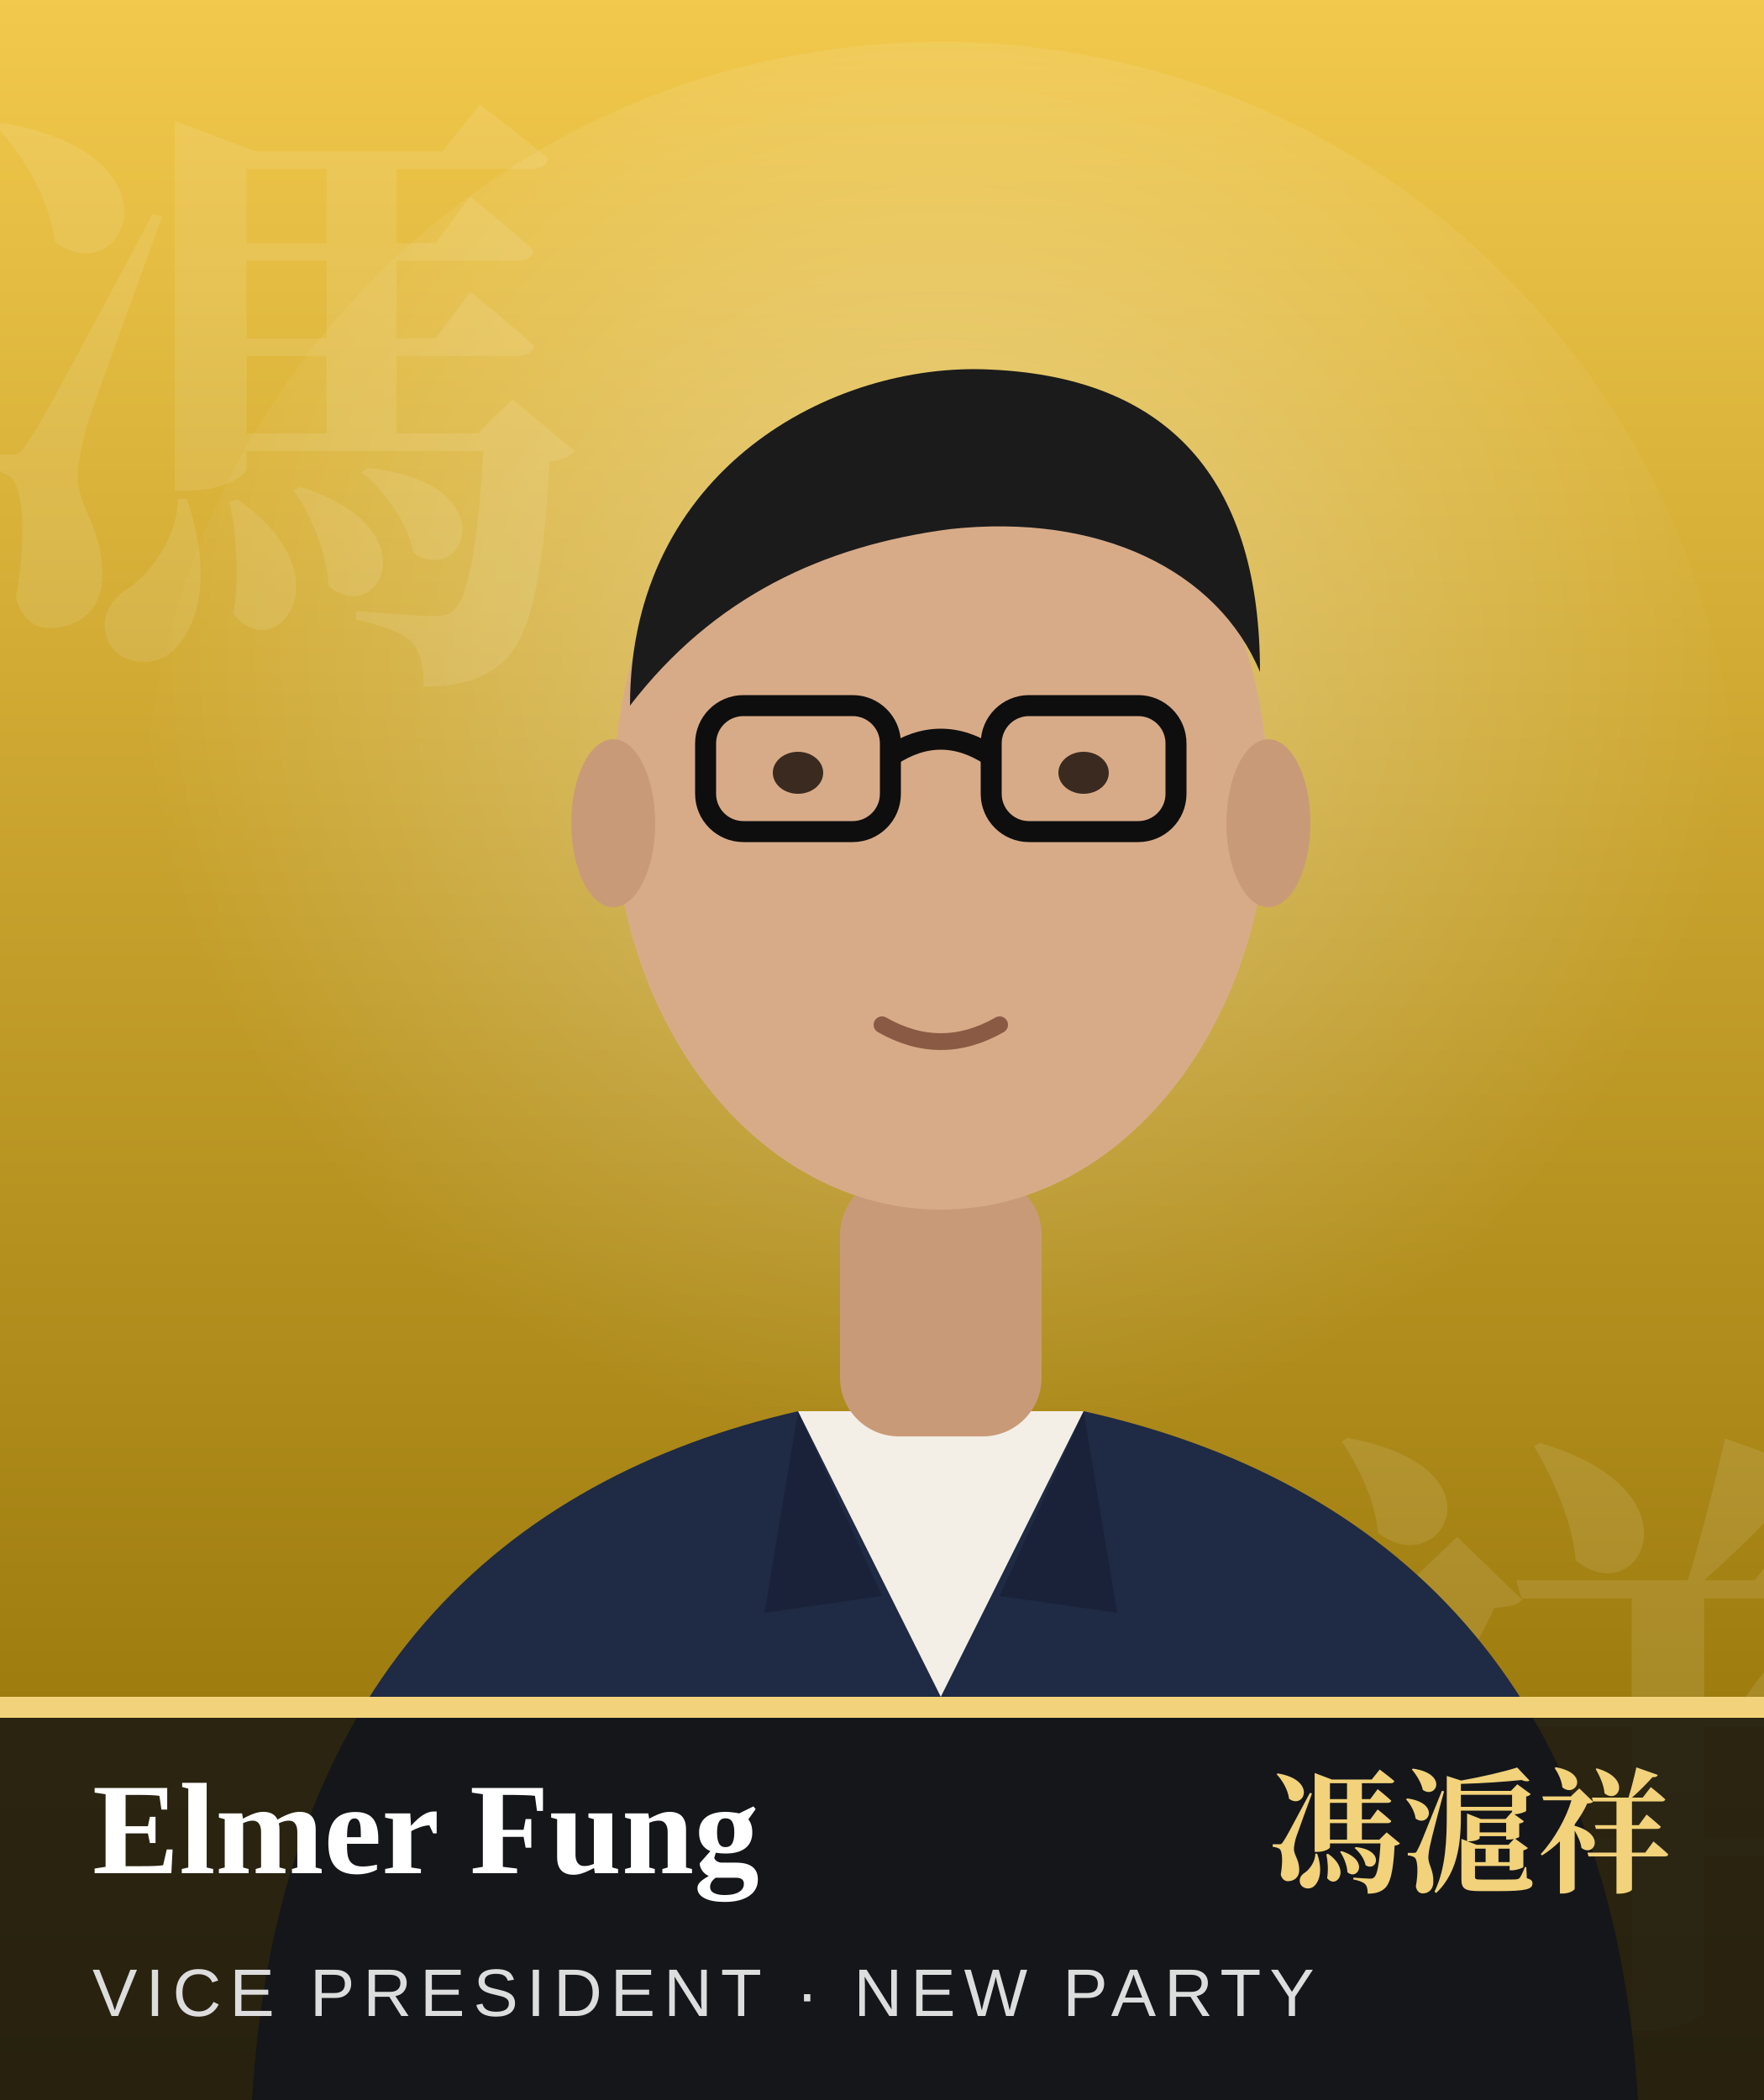
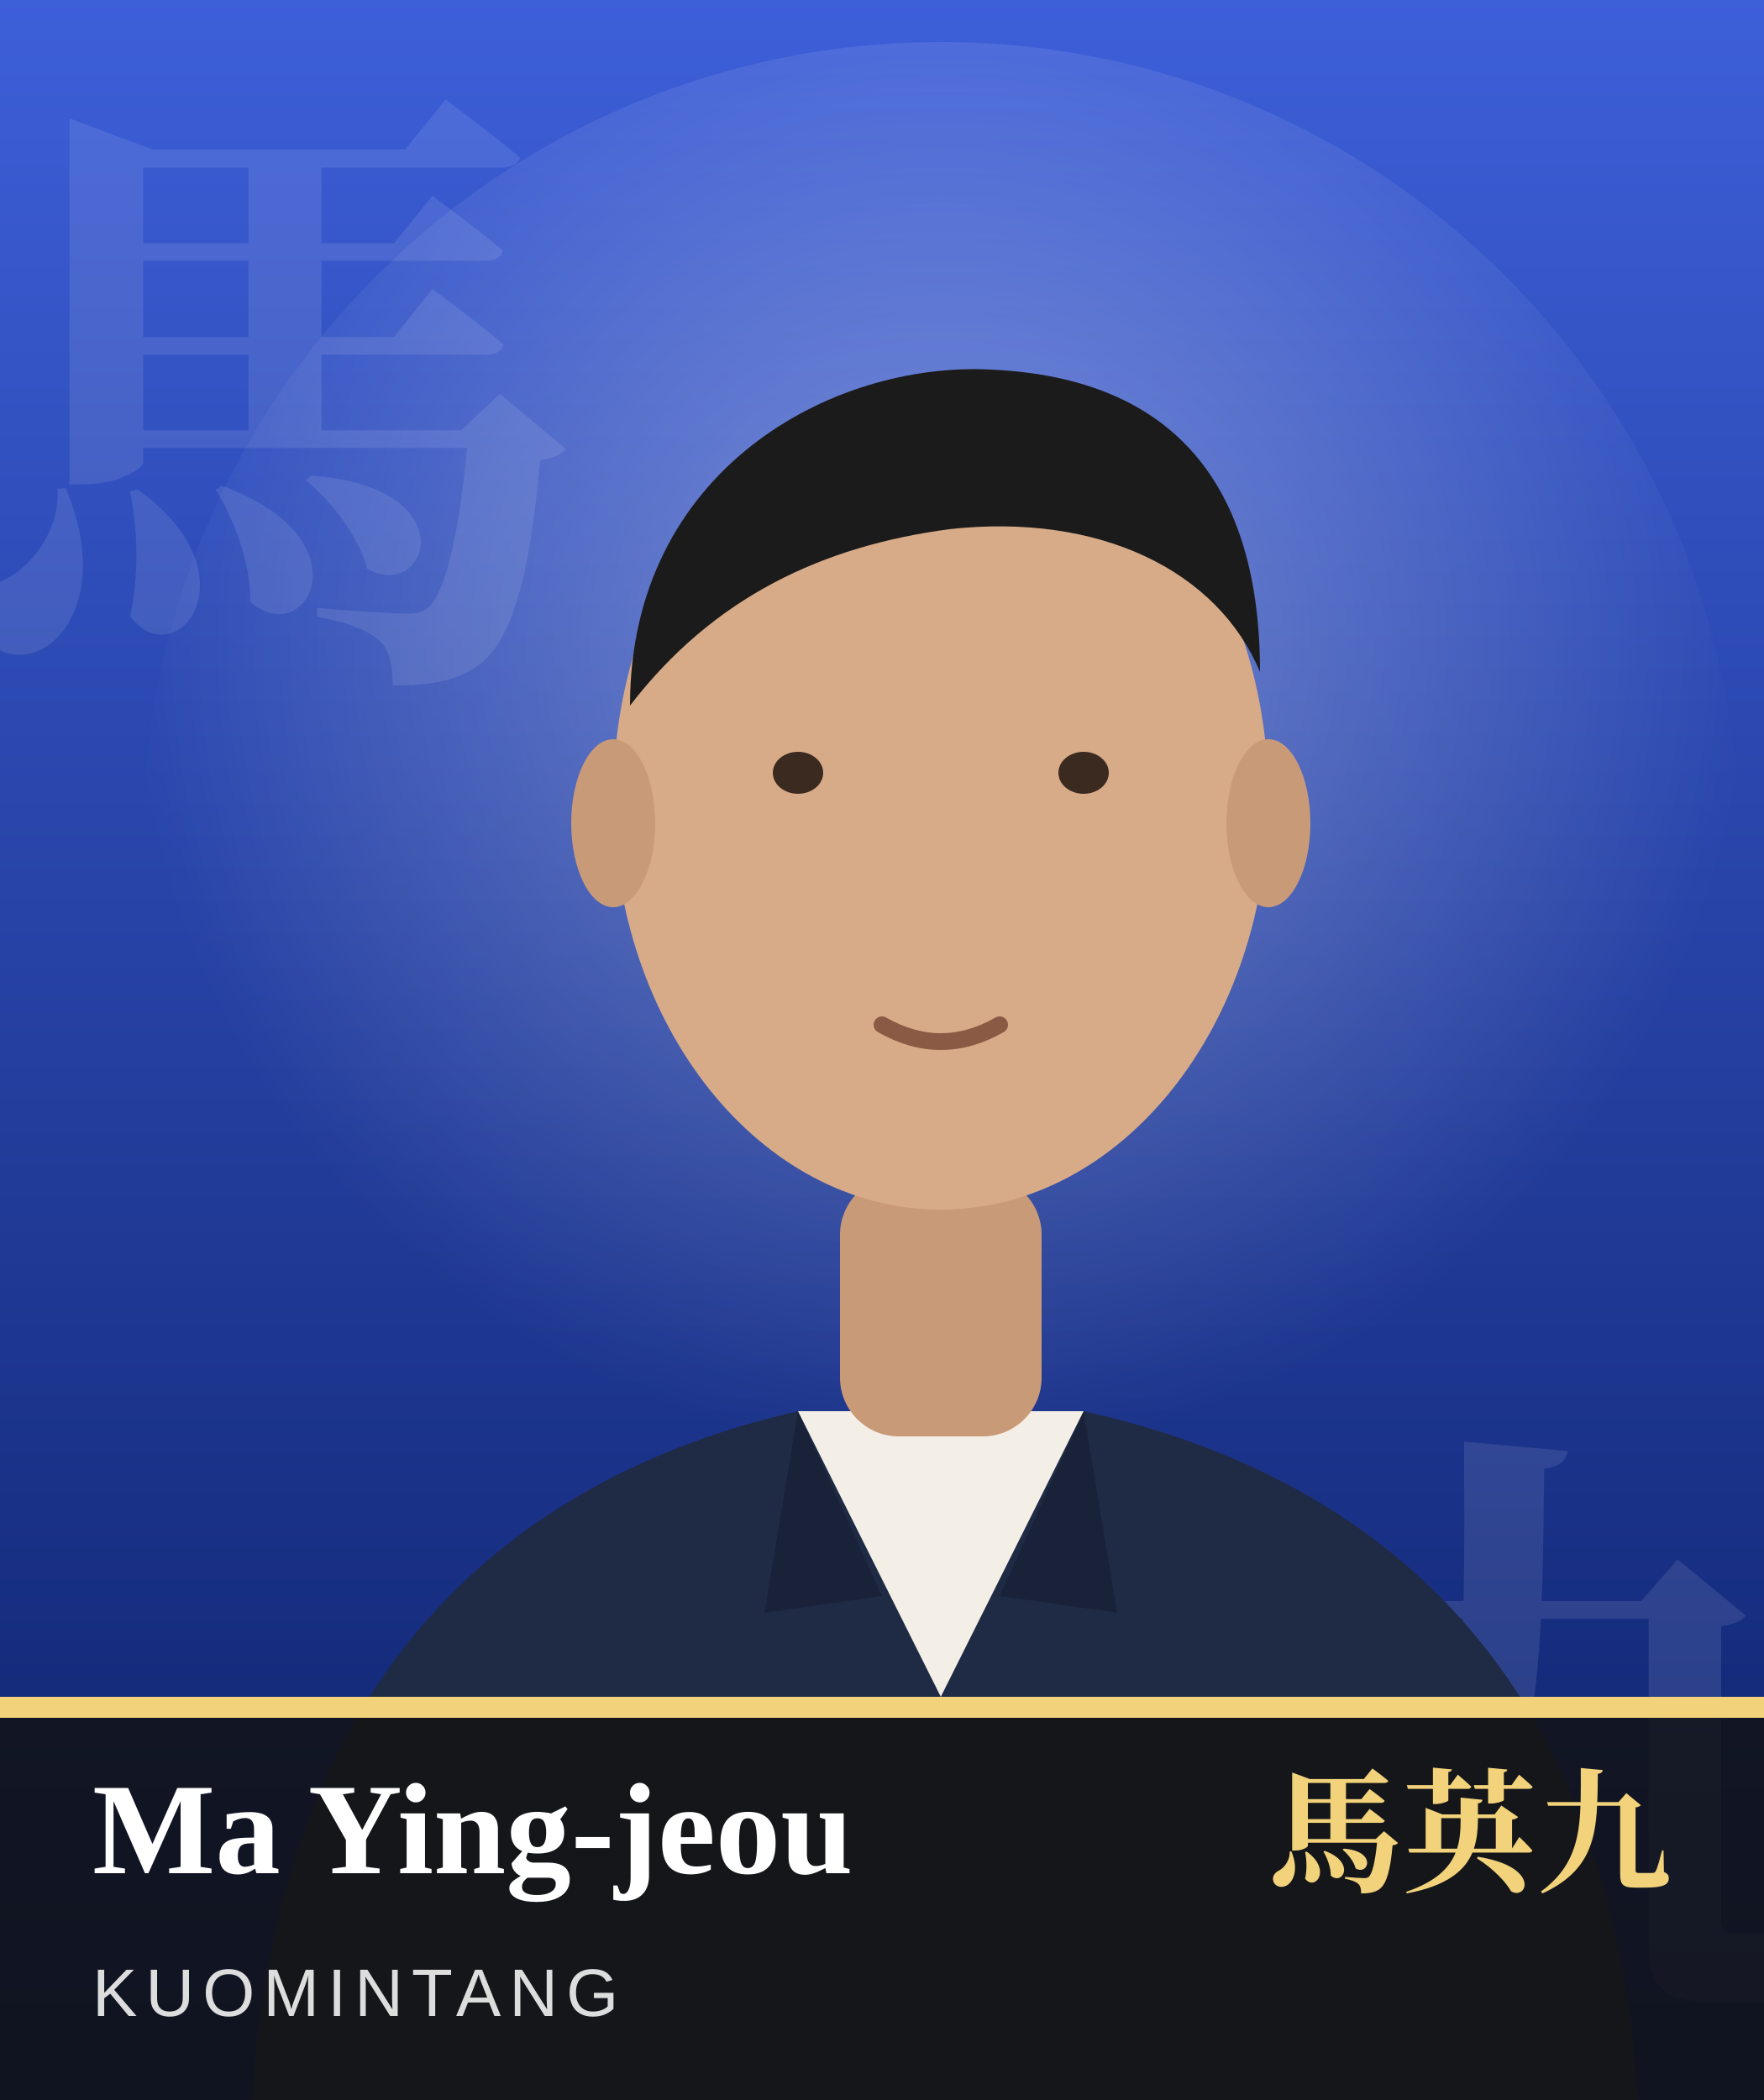
- <svg xmlns="http://www.w3.org/2000/svg" width="420" height="500" viewBox="0 0 420 500" role="img" aria-label="Elmer Fung (馮滬祥)">
+ <svg xmlns="http://www.w3.org/2000/svg" width="420" height="500" viewBox="0 0 420 500" role="img" aria-label="Ma Ying-jeou (馬英九)">
  <defs>
    <linearGradient id="bg" x1="0" y1="0" x2="0" y2="1">
-       <stop offset="0" stop-color="#F2C94C" />
-       <stop offset="1" stop-color="#8A6A00" />
+       <stop offset="0" stop-color="#3D5FD9" />
+       <stop offset="1" stop-color="#0B1F66" />
    </linearGradient>
    <radialGradient id="halo" cx="0.5" cy="0.38" r="0.5">
      <stop offset="0" stop-color="#ffffff" stop-opacity="0.35" />
      <stop offset="1" stop-color="#ffffff" stop-opacity="0" />
    </radialGradient>
  </defs>
  <rect width="420" height="500" fill="url(#bg)" />
  <circle cx="224" cy="200" r="190" fill="url(#halo)" />
  <g opacity="0.10" fill="#ffffff" font-family="'Noto Serif CJK TC', 'Noto Serif TC', 'Songti TC', PMingLiU, 'MingLiU', serif" font-size="150" font-weight="700">
-     <text x="-10" y="150">馮</text>
-     <text x="300" y="470">祥</text>
+     <text x="-10" y="150">馬</text>
+     <text x="300" y="470">九</text>
  </g>
  <path d="M60 500 C66 400 120 352 190 336 L258 336 C330 352 384 400 390 500 Z" fill="#1F2A44" />
  <path d="M190 336 L224 404 L258 336 Z" fill="#f4efe6" />
  <path d="M190 336 L210 380 L182 384 Z M258 336 L238 380 L266 384 Z" fill="#000" opacity="0.18" />
  <rect x="200" y="280" width="48" height="62" rx="14" fill="#c99a78" />
  <ellipse cx="224" cy="190" rx="78" ry="98" fill="#d8ab88" />
  <ellipse cx="146" cy="196" rx="10" ry="20" fill="#c99a78" />
  <ellipse cx="302" cy="196" rx="10" ry="20" fill="#c99a78" />
  <path d="M150 168 C150 112 198 86 236 88 C280 90 300 116 300 160 C290 136 262 122 226 126 C196 130 170 142 150 168 Z" fill="#1B1B1B" />
  <g fill="#3b2a20">
    <ellipse cx="190" cy="184" rx="6" ry="5" />
    <ellipse cx="258" cy="184" rx="6" ry="5" />
  </g>
  <path d="M210 244 Q224 252 238 244" stroke="#8a5a44" stroke-width="4" fill="none" stroke-linecap="round" />
-   <g fill="none" stroke="#0e0e0e" stroke-width="5">
-     <rect x="168" y="168" width="44" height="30" rx="9" />
-     <rect x="236" y="168" width="44" height="30" rx="9" />
-     <path d="M212 180 Q224 172 236 180" />
-   </g>
  <rect x="0" y="404" width="420" height="96" fill="#111" opacity="0.82" />
  <rect x="0" y="404" width="420" height="5" fill="#f2d27a" />
-   <text x="22" y="446" fill="#fff" font-family="Georgia, 'Times New Roman', serif" font-size="31" font-weight="700">Elmer Fung</text>
-   <text x="398" y="448" fill="#f2d27a" font-family="'Noto Serif CJK TC', 'Noto Serif TC', 'Songti TC', PMingLiU, 'MingLiU', serif" font-size="32" font-weight="700" text-anchor="end">馮滬祥</text>
-   <text x="22" y="480" fill="#ddd" font-family="'Helvetica Neue', Arial, sans-serif" font-size="16" letter-spacing="2">VICE PRESIDENT · NEW PARTY</text>
+   <text x="22" y="446" fill="#fff" font-family="Georgia, 'Times New Roman', serif" font-size="31" font-weight="700">Ma Ying-jeou</text>
+   <text x="398" y="448" fill="#f2d27a" font-family="'Noto Serif CJK TC', 'Noto Serif TC', 'Songti TC', PMingLiU, 'MingLiU', serif" font-size="32" font-weight="700" text-anchor="end">馬英九</text>
+   <text x="22" y="480" fill="#ddd" font-family="'Helvetica Neue', Arial, sans-serif" font-size="16" letter-spacing="2">KUOMINTANG</text>
</svg>
